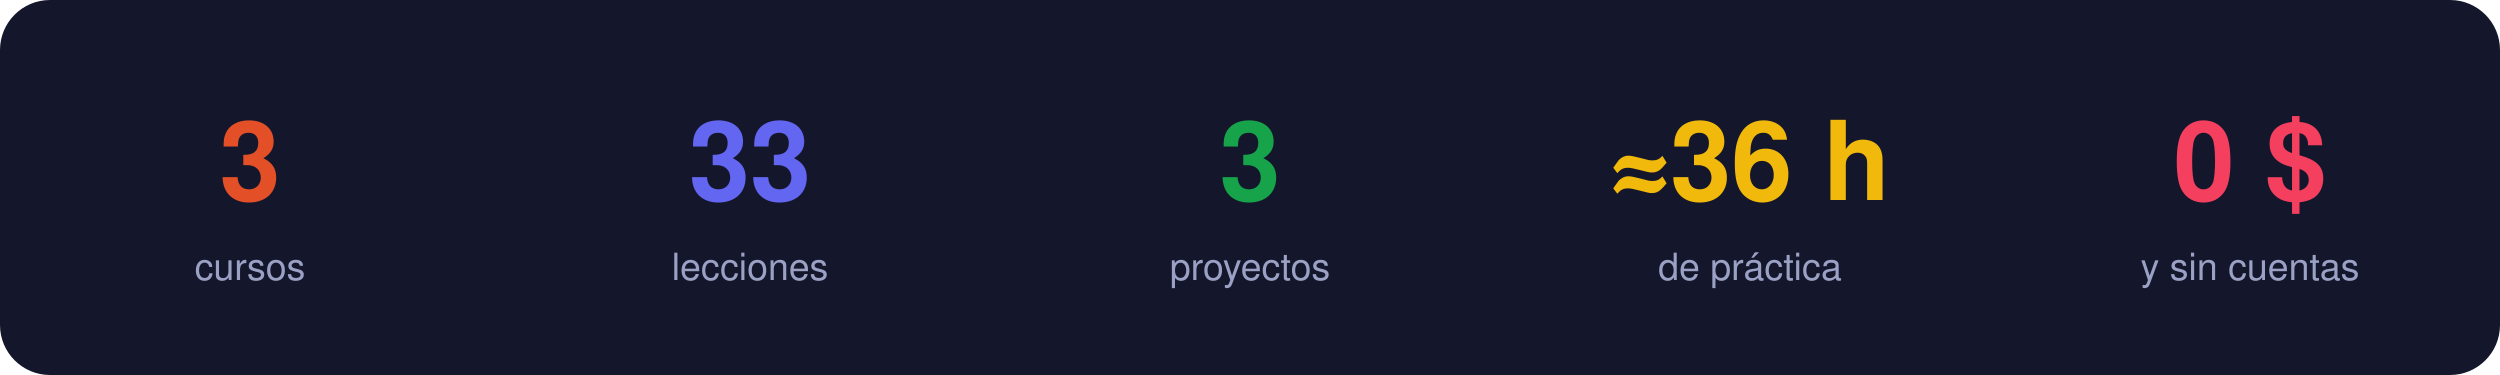
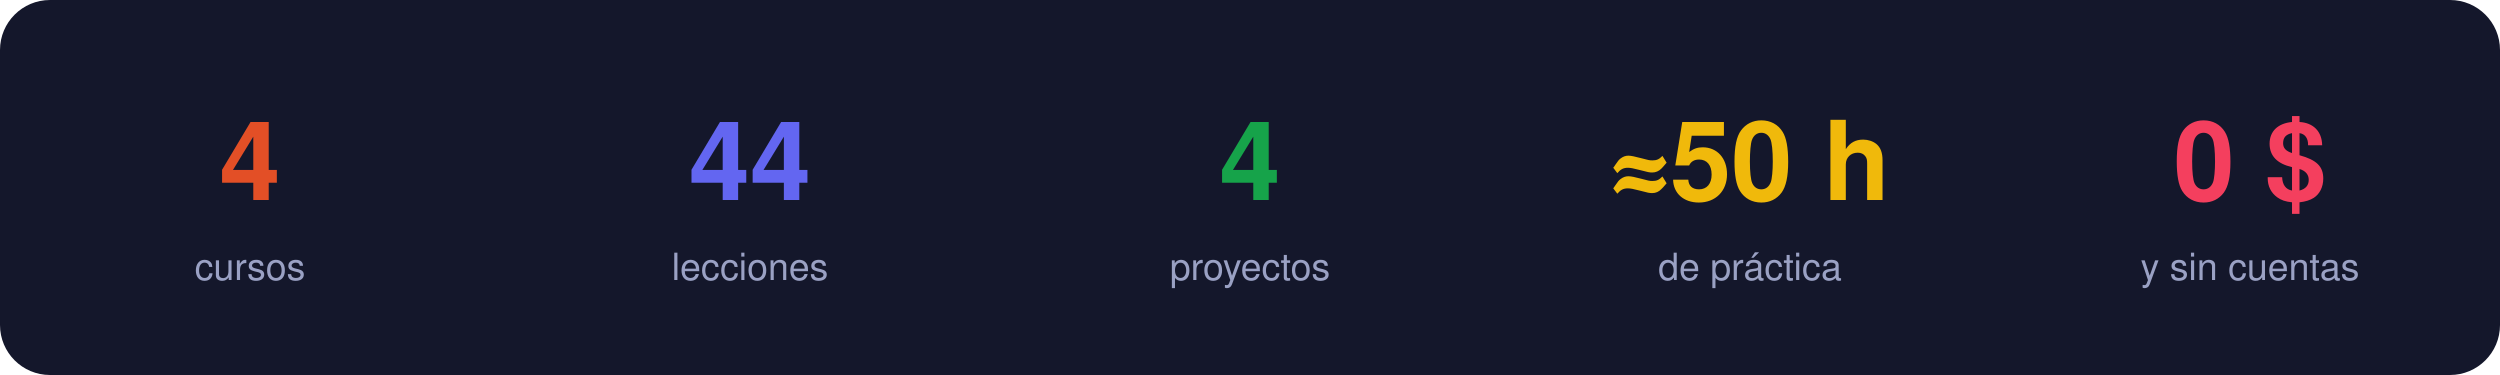
- <svg xmlns="http://www.w3.org/2000/svg" width="1000" height="150" viewBox="0 0 1000 150" role="img" aria-label="3 cursos, 33 lecciones, 3 proyectos, unas 36 horas, gratis">
+ <svg xmlns="http://www.w3.org/2000/svg" width="1000" height="150" viewBox="0 0 1000 150" role="img" aria-label="4 cursos, 44 lecciones, 4 proyectos, unas 50 horas, gratis">
  <style>.t{font-family:Segoe UI,Helvetica,Arial,sans-serif;text-anchor:middle}.v{font-size:44px;font-weight:800}.l{font-size:15px;fill:#9aa1c4}.c{animation:u 4s ease-in-out infinite}@keyframes u{0%,100%{transform:translateY(0)}50%{transform:translateY(-6px)}}</style>
  <rect width="1000" height="150" rx="20" fill="#14172b" />
  <g class="c" style="animation-delay:0.0s">
-     <text class="t v" x="100" y="80" fill="#e34f26">3</text>
+     <text class="t v" x="100" y="80" fill="#e34f26">4</text>
    <text class="t l" x="100" y="112">cursos</text>
  </g>
  <g class="c" style="animation-delay:0.4s">
-     <text class="t v" x="300" y="80" fill="#6366f1">33</text>
+     <text class="t v" x="300" y="80" fill="#6366f1">44</text>
    <text class="t l" x="300" y="112">lecciones</text>
  </g>
  <g class="c" style="animation-delay:0.8s">
-     <text class="t v" x="500" y="80" fill="#16a34a">3</text>
+     <text class="t v" x="500" y="80" fill="#16a34a">4</text>
    <text class="t l" x="500" y="112">proyectos</text>
  </g>
  <g class="c" style="animation-delay:1.2s">
-     <text class="t v" x="700" y="80" fill="#f0b90b">≈36 h</text>
+     <text class="t v" x="700" y="80" fill="#f0b90b">≈50 h</text>
    <text class="t l" x="700" y="112">de práctica</text>
  </g>
  <g class="c" style="animation-delay:1.6s">
    <text class="t v" x="900" y="80" fill="#f43f5e">0 $</text>
    <text class="t l" x="900" y="112">y sin cuentas</text>
  </g>
</svg>
